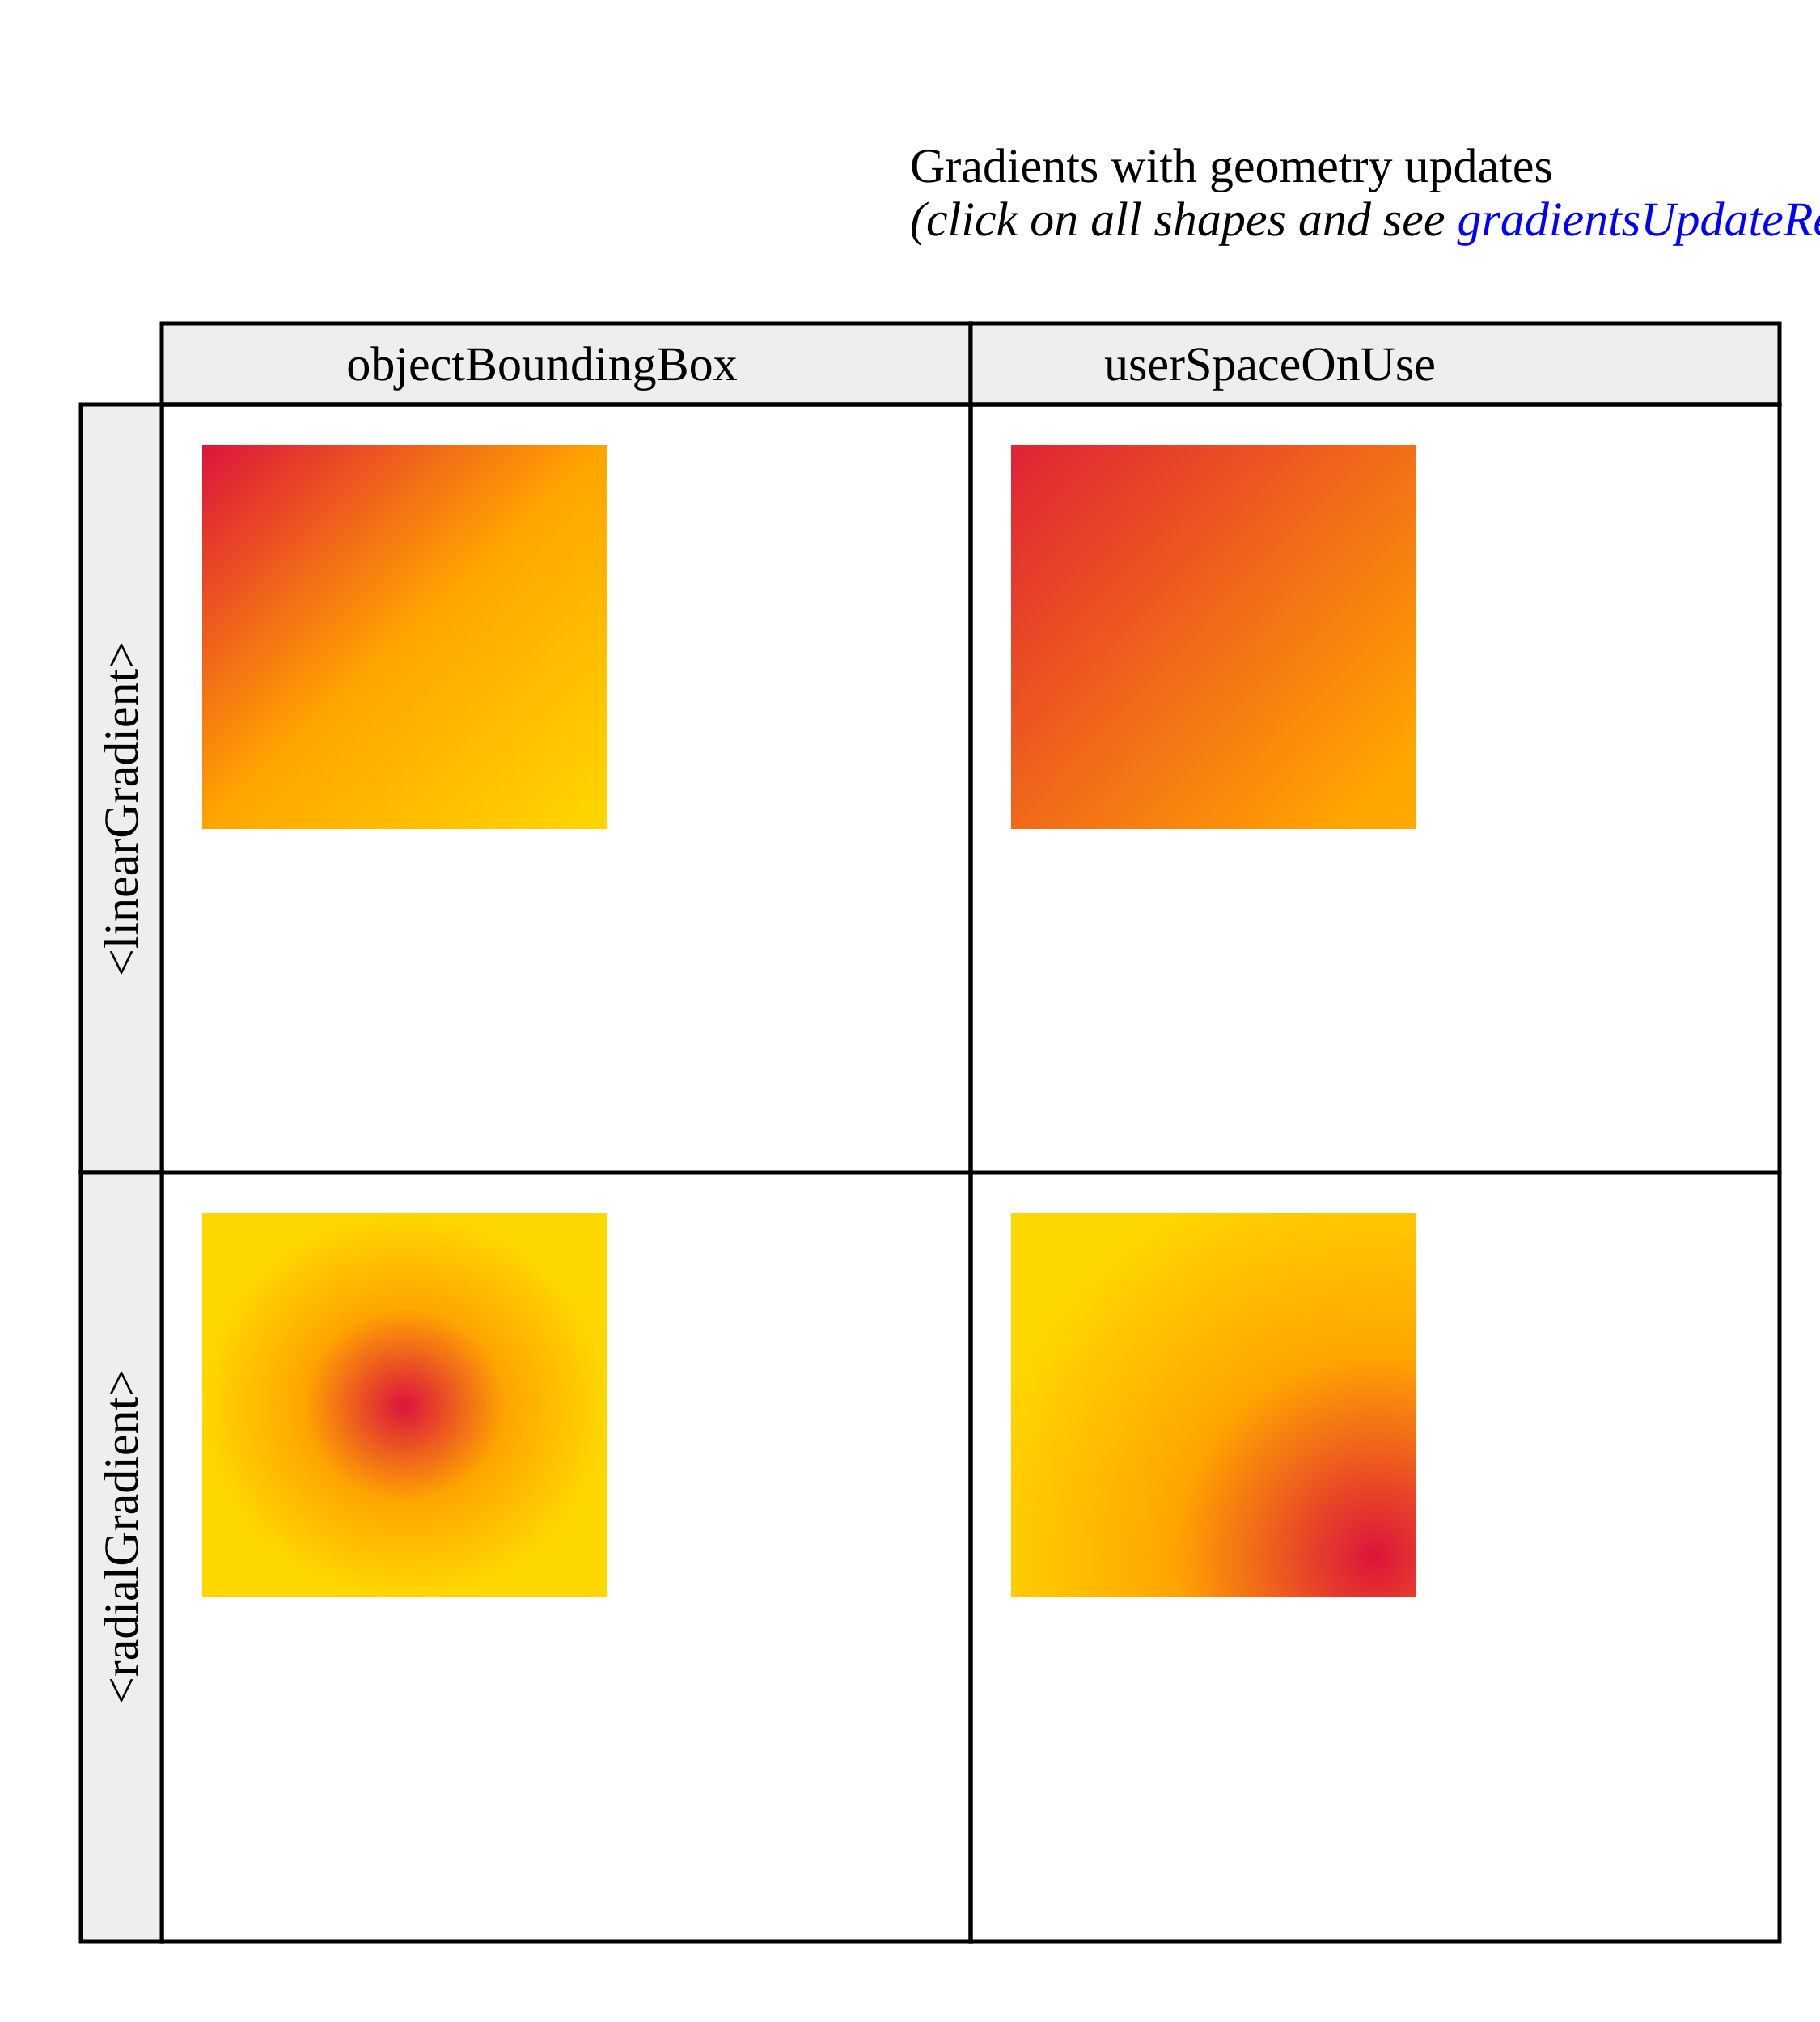
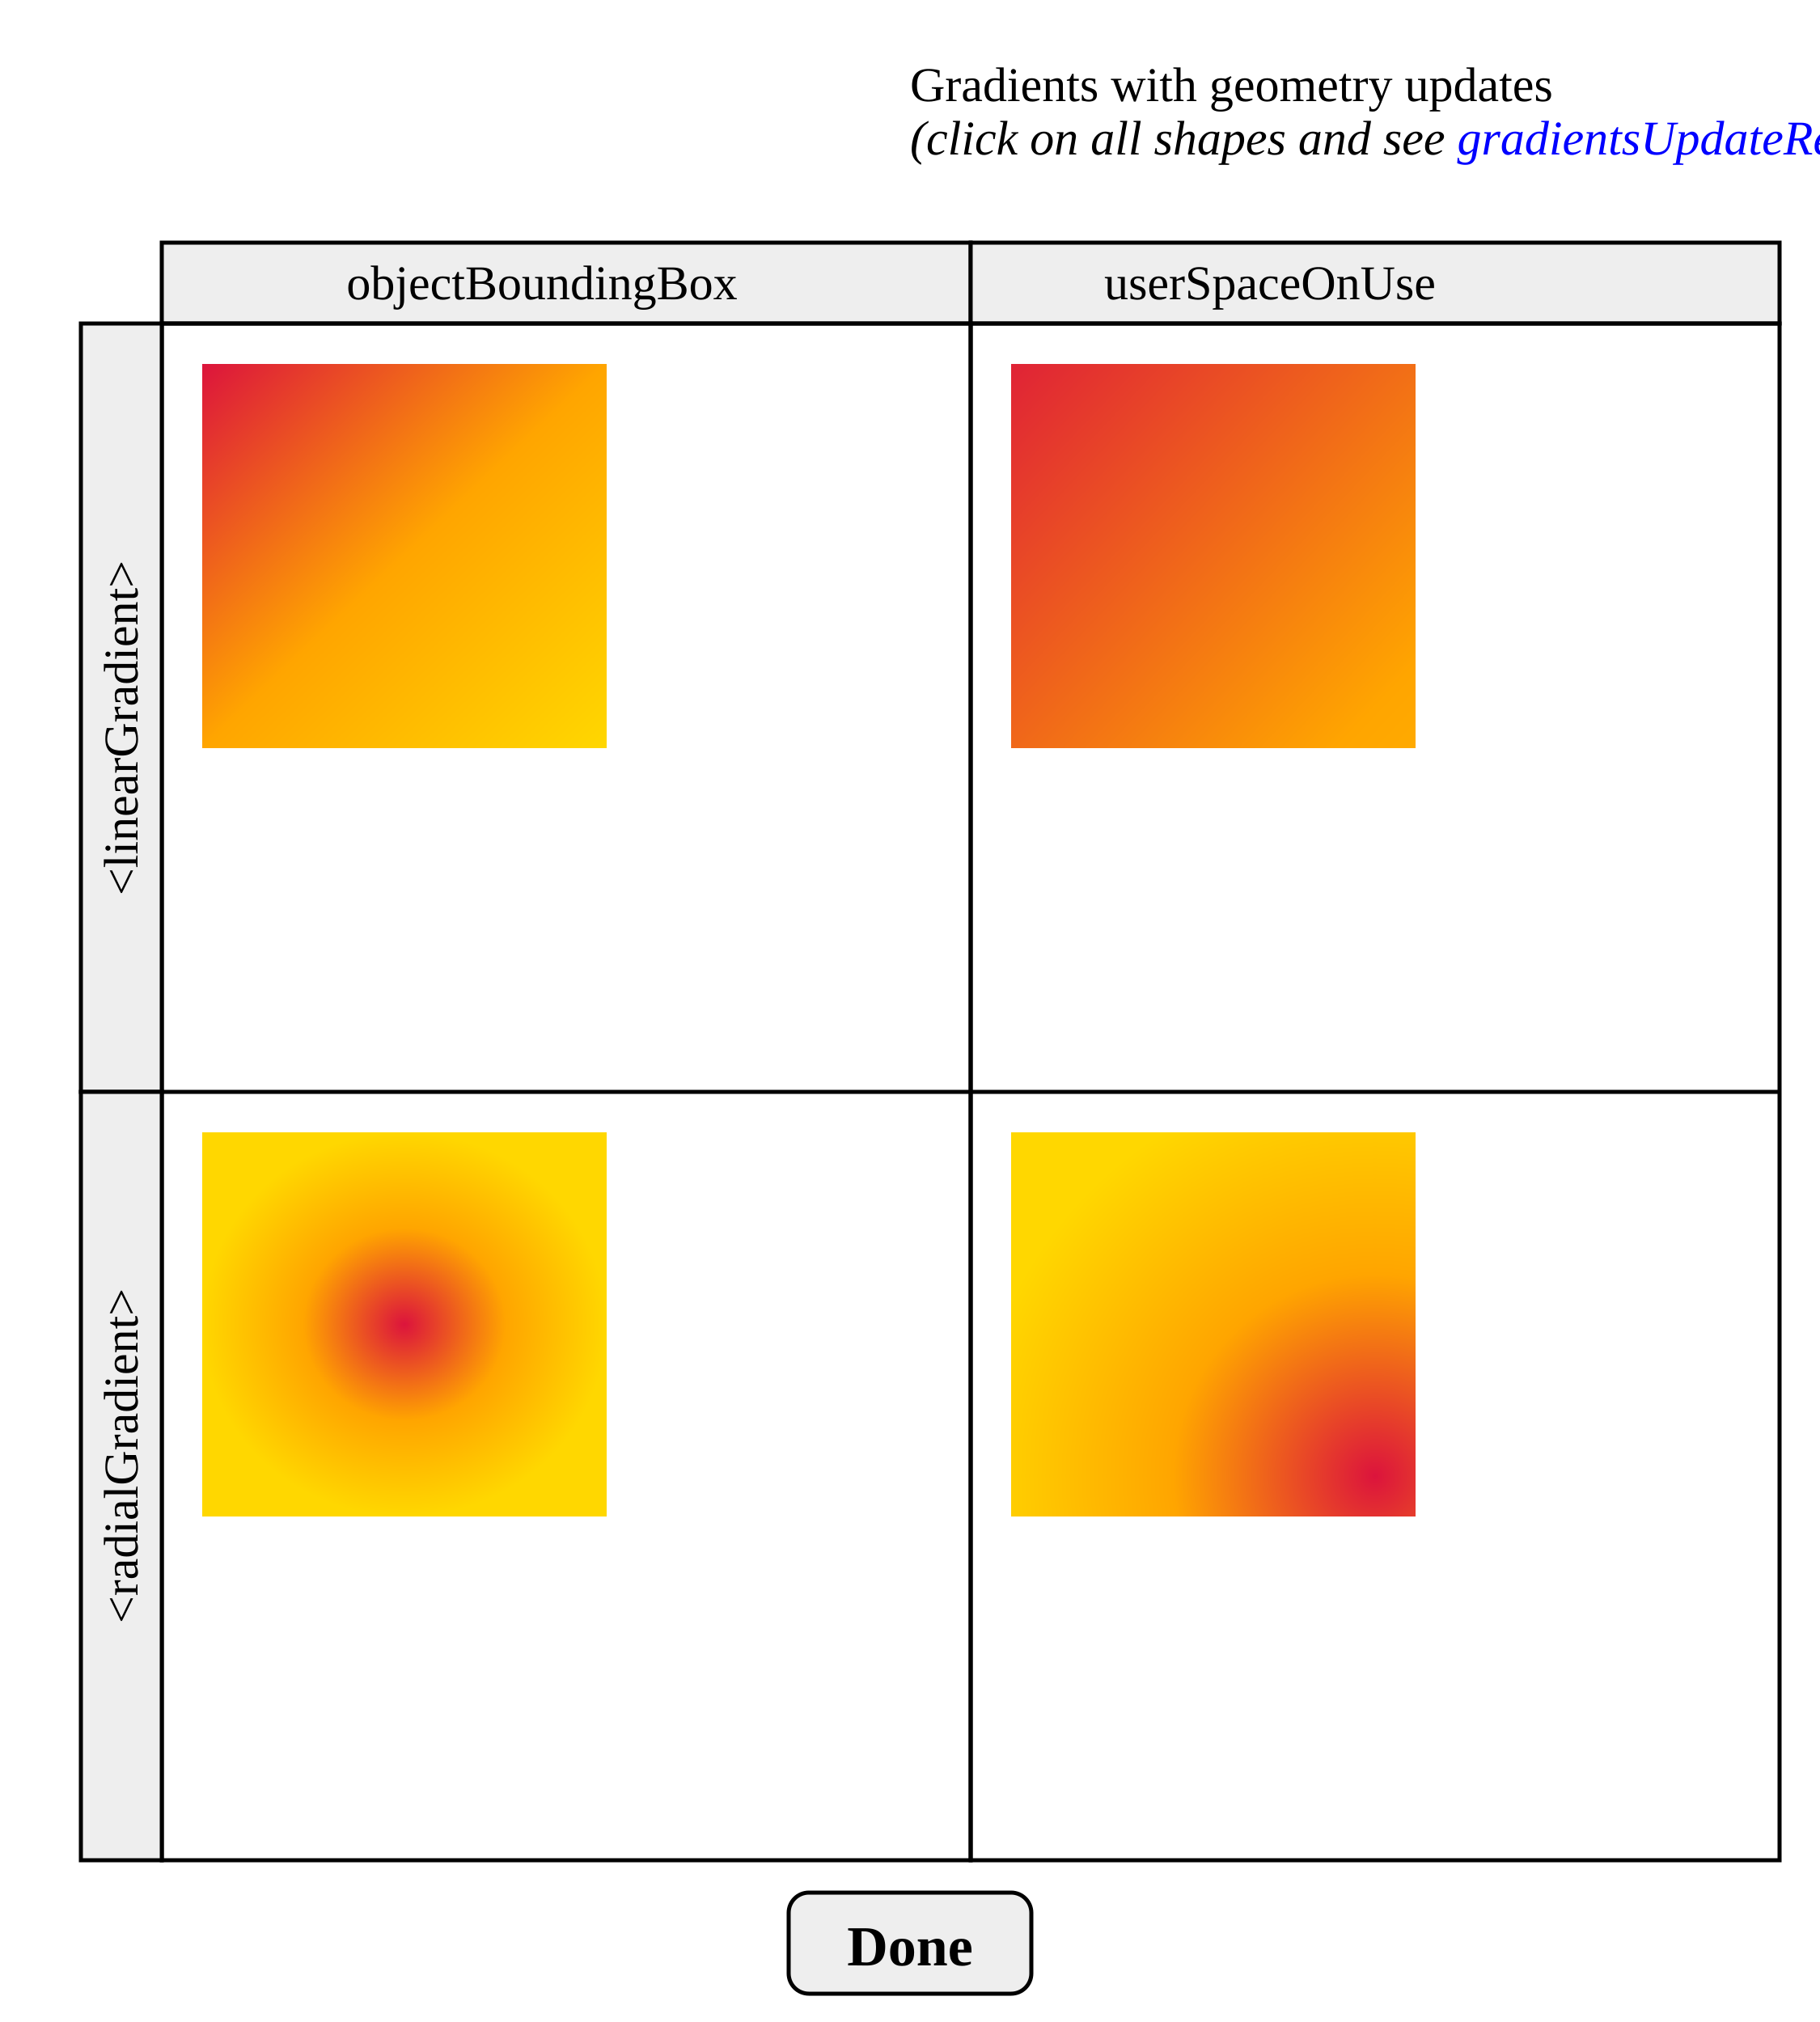
<svg xmlns="http://www.w3.org/2000/svg" xmlns:xlink="http://www.w3.org/1999/xlink" id="body" width="450" height="500" viewBox="0 0 450 500">
-   <text x="50%" y="45" class="title">Gradients with geometry updates
+   <text x="50%" y="25" class="title">Gradients with geometry updates
<tspan x="50%" dy="1.1em" style="font-style:italic; font-size:12">(click on all shapes and see 
<a style="fill:blue" xlink:href="gradientsUpdateRef.svg">gradientsUpdateRef.svg</a>)</tspan>
  </text>
  <defs>
    <linearGradient id="linearObjectBoundingBox" x1="0" y1="0" x2="1" y2="1">
      <stop offset="0" stop-color="crimson" />
      <stop offset=".5" stop-color="orange" />
      <stop offset="1" stop-color="gold" />
    </linearGradient>
    <linearGradient id="linearUserSpaceOnUse" x1="240" y1="100" x2="440" y2="290" gradientUnits="userSpaceOnUse">
      <stop offset="0" stop-color="crimson" />
      <stop offset=".5" stop-color="orange" />
      <stop offset="1" stop-color="gold" />
    </linearGradient>
    <radialGradient id="radialObjectBoundingBox" cx=".5" cy=".5" r=".5" fx=".5" fy=".5">
      <stop offset="0" stop-color="crimson" />
      <stop offset=".5" stop-color="orange" />
      <stop offset="1" stop-color="gold" />
    </radialGradient>
    <radialGradient id="radialUserSpaceOnUse" cx="340" cy="385" r="100" fx="340" fy="385" gradientUnits="userSpaceOnUse">
      <stop offset="0" stop-color="crimson" />
      <stop offset=".5" stop-color="orange" />
      <stop offset="1" stop-color="gold" />
    </radialGradient>
  </defs>
-   <g id="test-content">
+   <g id="test-content" transform="translate(0,-20)">
    <g id="board" style="fill:none; stroke:black">
      <rect x="40" y="80" width="200" height="20" style="fill:#eee" />
      <rect x="240" y="80" width="200" height="20" style="fill:#eee" />
      <rect x="40" y="100" width="200" height="380" />
      <rect x="240" y="100" width="200" height="380" />
      <line x1="20" y1="290" x2="440" y2="290" />
      <rect x="20" y="100" width="20" height="190" style="fill:#eee" />
      <rect x="20" y="290" width="20" height="190" style="fill:#eee" />
      <g style="fill:black; stroke:none; text-anchor:middle">
        <text x="134" y="94">objectBoundingBox</text>
        <text x="314" y="94">userSpaceOnUse</text>
        <text x="0" y="0" transform="translate(34 200)rotate(-90)">&lt;linearGradient&gt;</text>
        <text x="0" y="0" transform="translate(34 380)rotate(-90)">&lt;radialGradient&gt;</text>
      </g>
    </g>
    <rect x="50" y="110" width="100" height="95" style="fill:url(#linearObjectBoundingBox)" />
    <rect x="250" y="110" width="100" height="95" style="fill:url(#linearUserSpaceOnUse)" />
    <rect x="50" y="300" width="100" height="95" style="fill:url(#radialObjectBoundingBox)" />
    <rect x="250" y="300" width="100" height="95" style="fill:url(#radialUserSpaceOnUse)" />
  </g>
+   <g id="done" transform="translate(195, 468)" cursor="pointer">
+     <rect rx="5" ry="5" width="60" height="25" fill="#eeeeee" stroke="black" />
+     <text x="30" y="18" font-size="14" font-weight="bold" text-anchor="middle">Done</text>
+   </g>
</svg>
